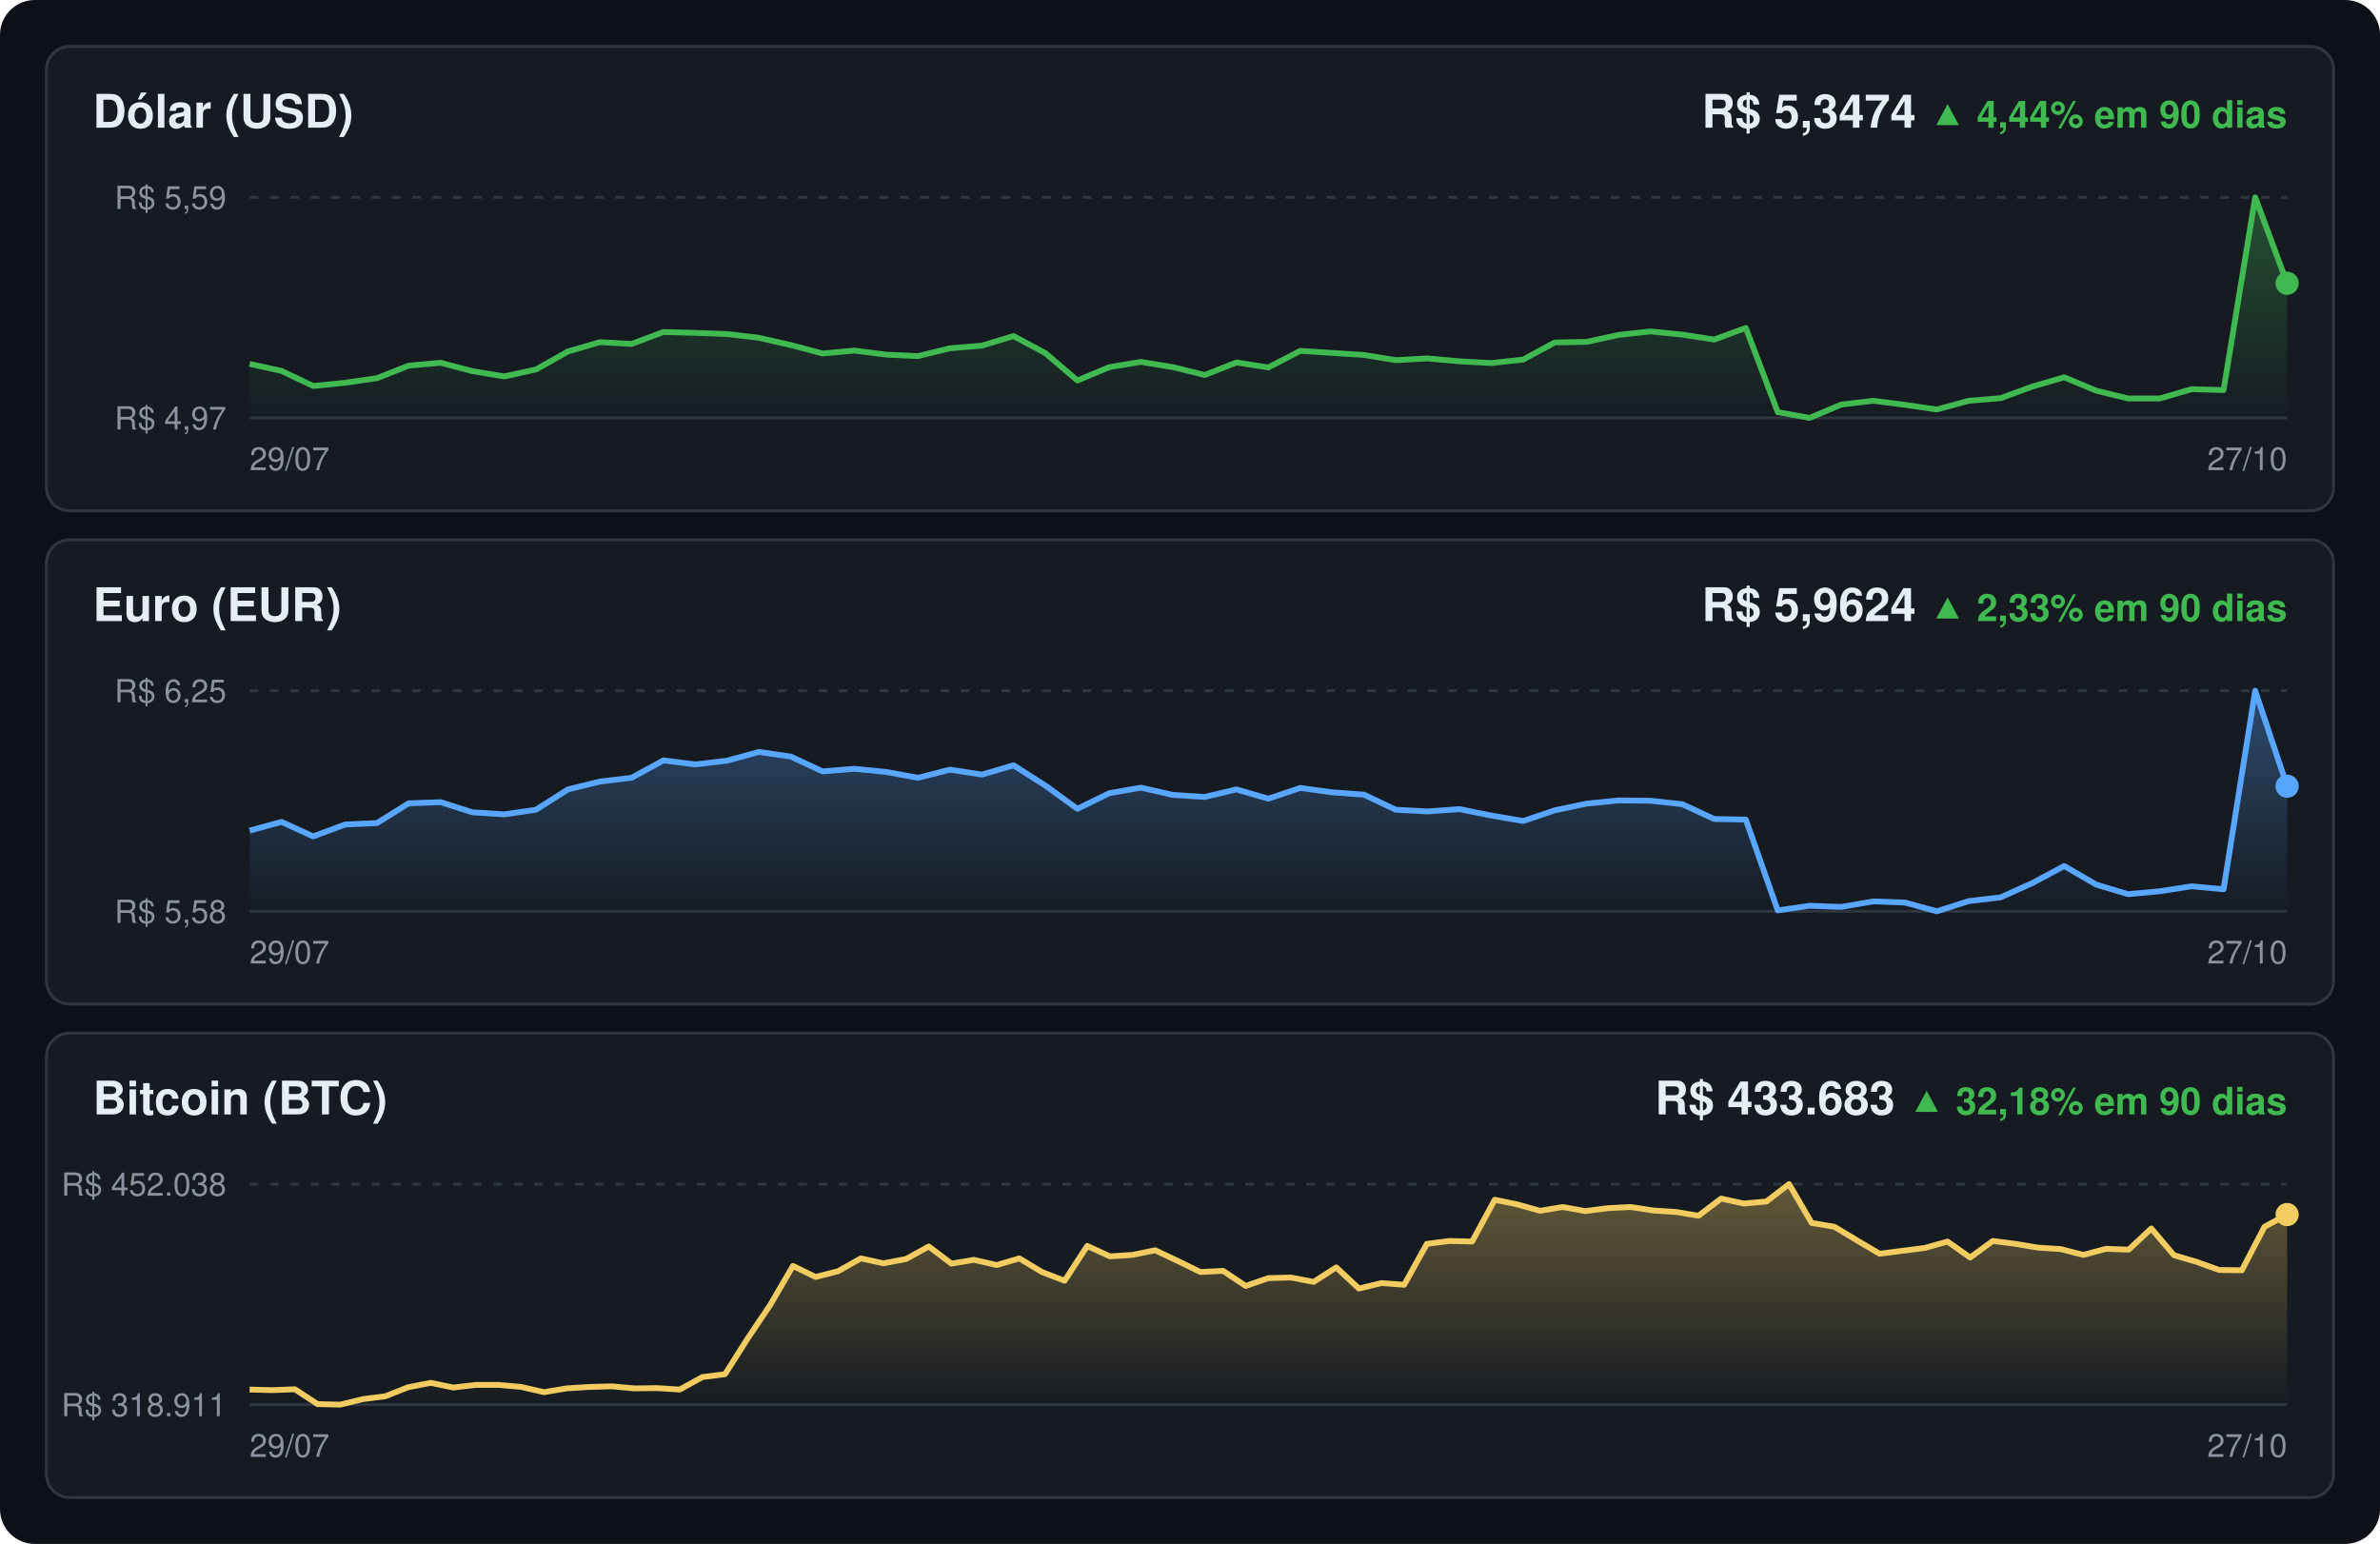
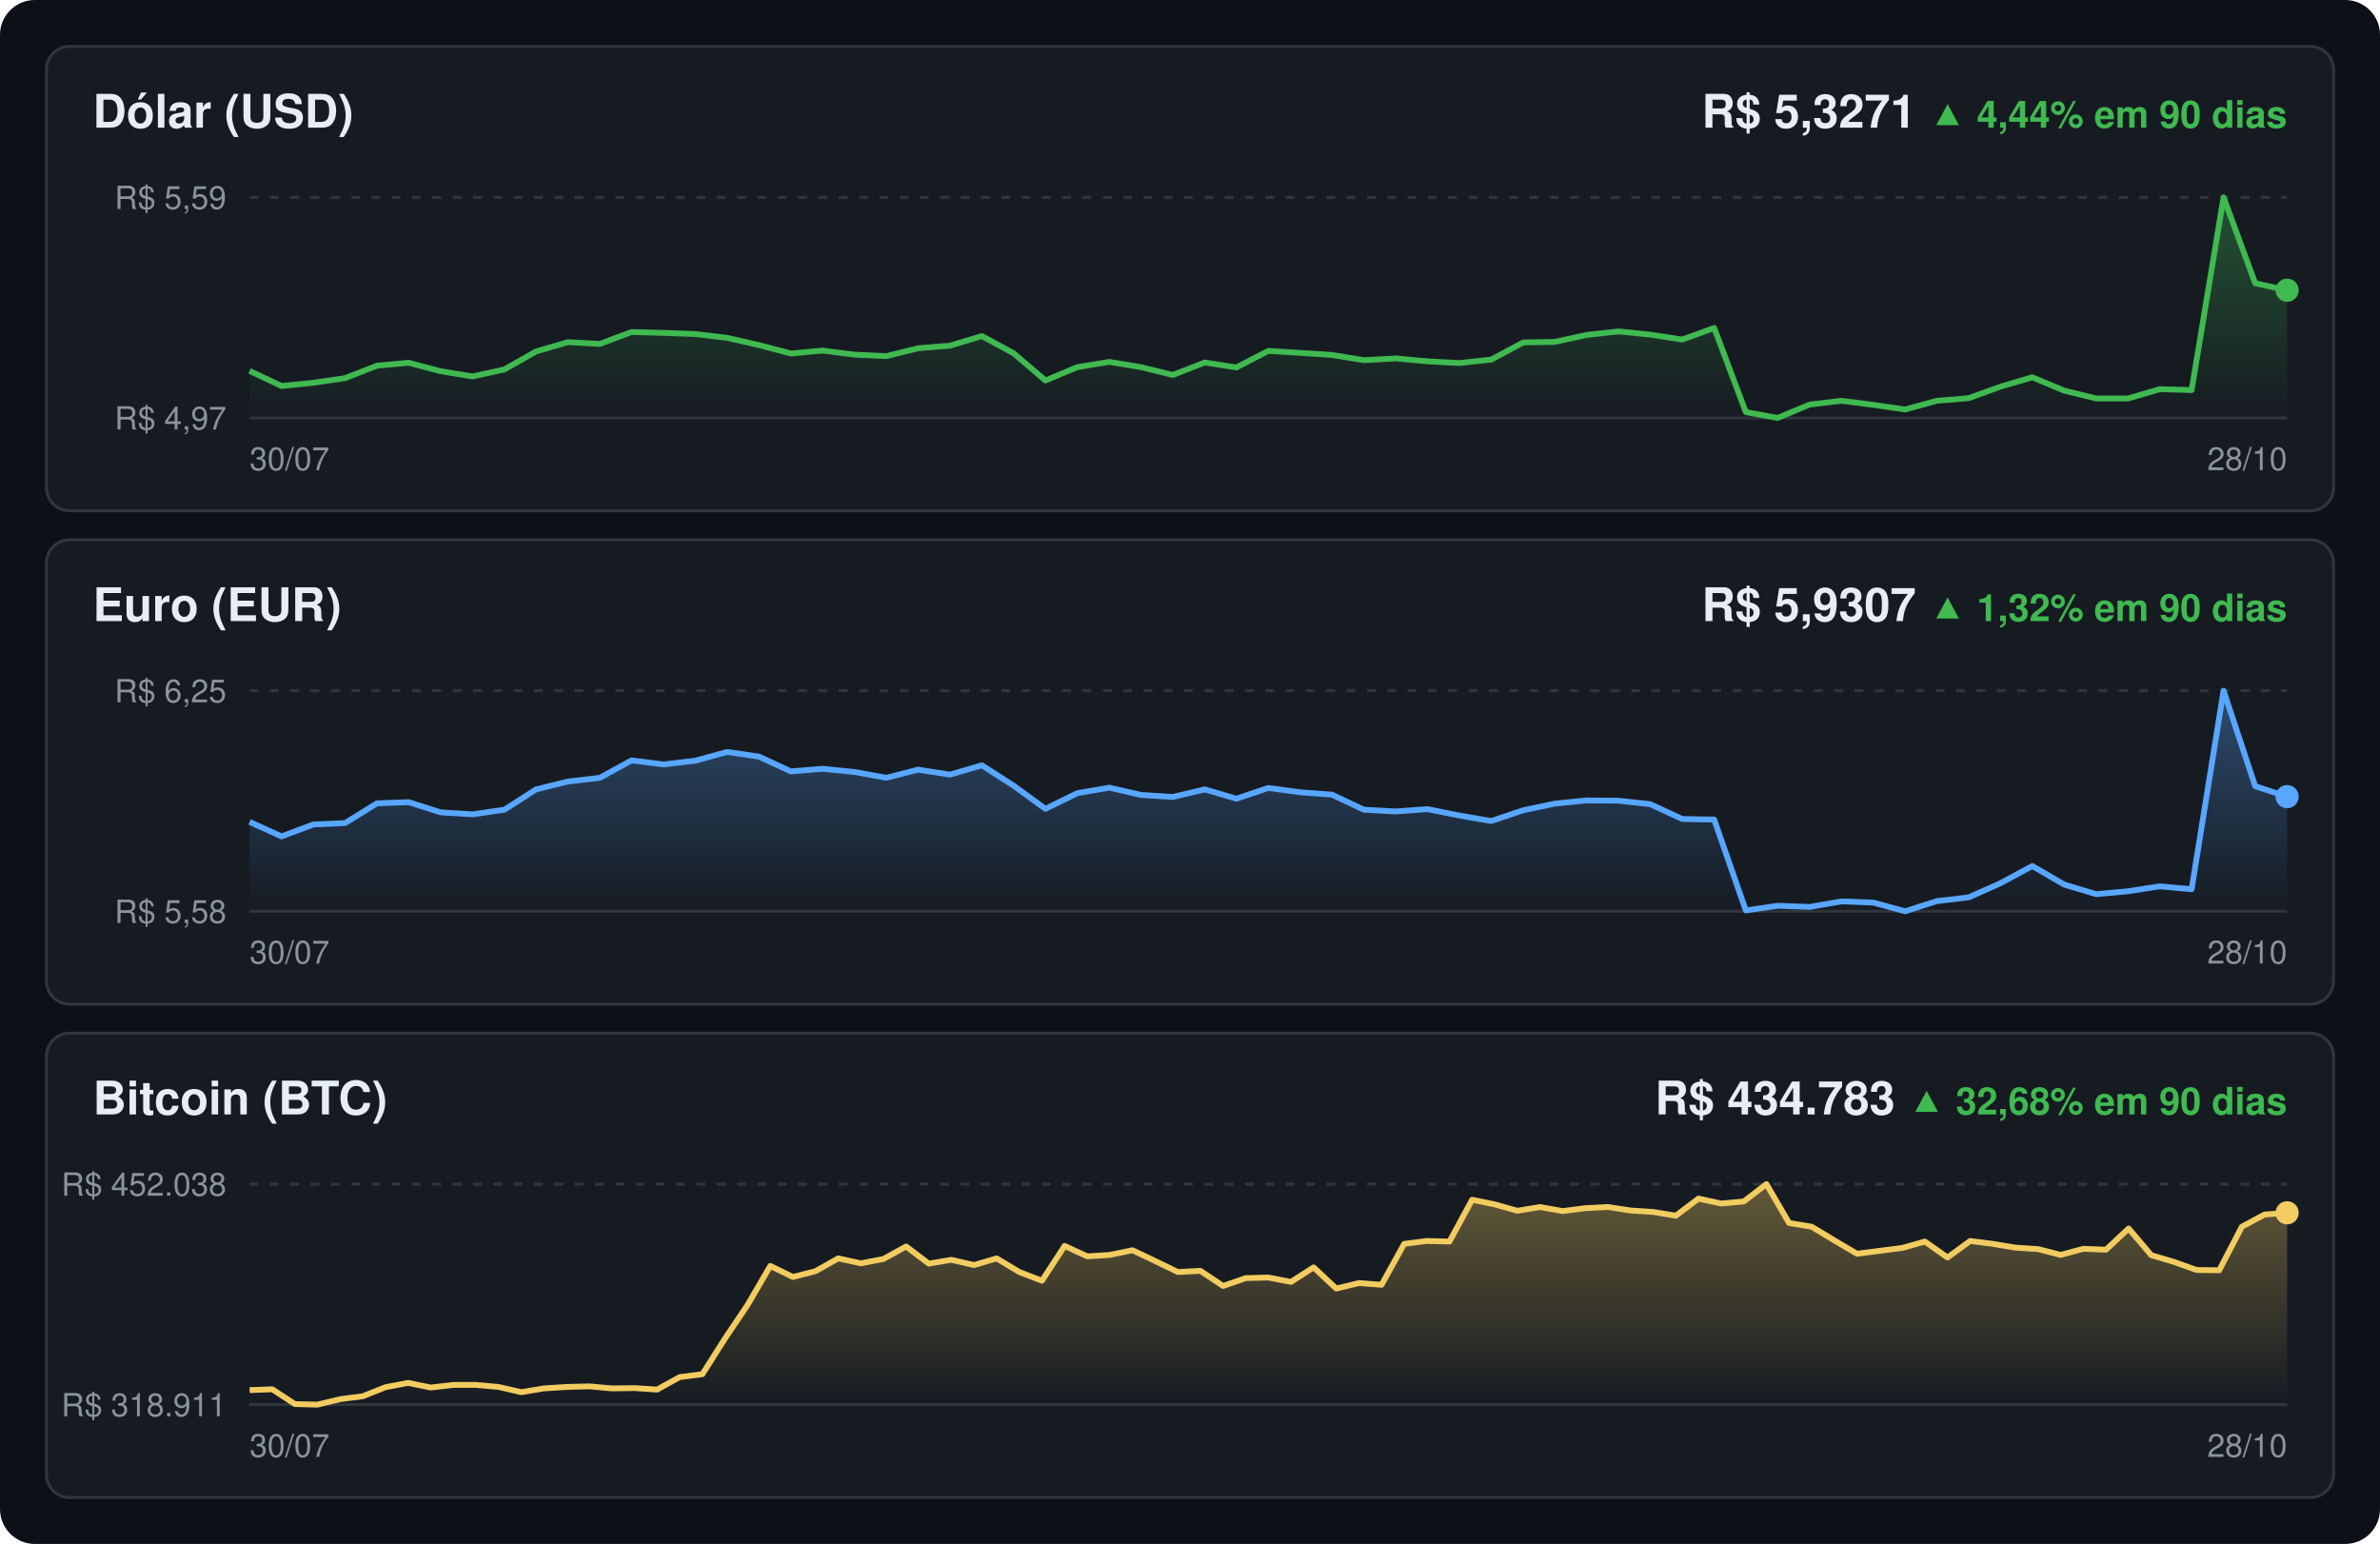
<svg xmlns="http://www.w3.org/2000/svg" viewBox="0 0 820 532" width="820" height="532">
  <defs>
    <linearGradient id="grad-usd" x1="0" y1="0" x2="0" y2="1">
      <stop offset="0" stop-color="#3fb950" stop-opacity=".35" />
      <stop offset="1" stop-color="#3fb950" stop-opacity="0" />
    </linearGradient>
    <linearGradient id="grad-eur" x1="0" y1="0" x2="0" y2="1">
      <stop offset="0" stop-color="#58a6ff" stop-opacity=".35" />
      <stop offset="1" stop-color="#58a6ff" stop-opacity="0" />
    </linearGradient>
    <linearGradient id="grad-btc" x1="0" y1="0" x2="0" y2="1">
      <stop offset="0" stop-color="#f2cc60" stop-opacity=".35" />
      <stop offset="1" stop-color="#f2cc60" stop-opacity="0" />
    </linearGradient>
  </defs>
  <style>
text{font-family:-apple-system,BlinkMacSystemFont,'Segoe UI',Helvetica,Arial,sans-serif;fill:#e6edf3}
.titulo{font-size:16px;font-weight:600}
.eixo{font-size:11px;fill:#8b949e}
</style>
  <rect width="820" height="532" rx="12" fill="#0d1117" />
  <g>
    <rect x="16" y="16" width="788" height="160" rx="8" fill="#161b22" stroke="#30363d" />
    <text x="32" y="44" class="titulo">Dólar (USD)</text>
-     <text x="788" y="44" class="titulo" text-anchor="end">R$ 5,3474
+     <text x="788" y="44" class="titulo" text-anchor="end">R$ 5,3271
    <tspan fill="#3fb950" font-size="13"> ▲ 4,44% em 90 dias</tspan>
    </text>
    <text x="78" y="72" class="eixo" text-anchor="end">R$ 5,59</text>
    <text x="78" y="148" class="eixo" text-anchor="end">R$ 4,97</text>
    <line x1="86" y1="68" x2="788" y2="68" stroke="#30363d" stroke-dasharray="3 4" />
    <line x1="86" y1="144" x2="788" y2="144" stroke="#30363d" />
-     <path d="M86.0,144 L86.0,125.4 L97.0,127.8 L107.9,133.0 L118.9,131.9 L129.9,130.3 L140.8,126.0 L151.8,125.0 L162.8,127.9 L173.8,129.7 L184.7,127.3 L195.7,121.1 L206.7,117.9 L217.6,118.5 L228.6,114.4 L239.6,114.7 L250.5,115.1 L261.5,116.4 L272.5,118.9 L283.4,121.8 L294.4,120.8 L305.4,122.2 L316.3,122.7 L327.3,120.0 L338.3,119.1 L349.2,115.8 L360.2,121.7 L371.2,131.1 L382.2,126.5 L393.1,124.7 L404.1,126.5 L415.1,129.2 L426.0,124.9 L437.0,126.6 L448.0,120.9 L458.9,121.6 L469.9,122.3 L480.9,124.1 L491.8,123.5 L502.8,124.5 L513.8,125.1 L524.8,123.9 L535.7,118.0 L546.7,117.8 L557.7,115.4 L568.6,114.2 L579.6,115.3 L590.6,117.0 L601.5,113.0 L612.5,142.0 L623.5,144.0 L634.4,139.4 L645.4,138.1 L656.4,139.5 L667.3,141.1 L678.3,138.1 L689.3,137.2 L700.2,133.2 L711.2,130.0 L722.2,134.6 L733.2,137.3 L744.1,137.3 L755.1,134.1 L766.1,134.4 L777.0,68.0 L788.0,97.6 L788.0,144 Z" fill="url(#grad-usd)" />
-     <polyline points="86.0,125.4 97.0,127.8 107.9,133.0 118.9,131.9 129.9,130.3 140.8,126.0 151.8,125.0 162.8,127.9 173.8,129.7 184.7,127.3 195.7,121.1 206.7,117.9 217.6,118.5 228.6,114.4 239.6,114.7 250.5,115.1 261.5,116.4 272.5,118.9 283.4,121.8 294.4,120.8 305.4,122.2 316.3,122.7 327.3,120.0 338.3,119.1 349.2,115.8 360.2,121.7 371.2,131.1 382.2,126.5 393.1,124.7 404.1,126.5 415.1,129.2 426.0,124.9 437.0,126.6 448.0,120.9 458.9,121.6 469.9,122.3 480.9,124.1 491.8,123.5 502.8,124.5 513.8,125.1 524.8,123.9 535.7,118.0 546.7,117.8 557.7,115.4 568.6,114.2 579.6,115.3 590.6,117.0 601.5,113.0 612.5,142.0 623.5,144.0 634.4,139.4 645.4,138.1 656.4,139.5 667.3,141.1 678.3,138.1 689.3,137.2 700.2,133.2 711.2,130.0 722.2,134.6 733.2,137.3 744.1,137.3 755.1,134.1 766.1,134.4 777.0,68.0 788.0,97.6" fill="none" stroke="#3fb950" stroke-width="2" stroke-linejoin="round" />
-     <circle cx="788.0" cy="97.6" r="4" fill="#3fb950">
+     <path d="M86.0,144 L86.0,127.8 L97.0,133.0 L107.9,131.9 L118.9,130.3 L129.9,126.0 L140.8,125.0 L151.8,127.9 L162.8,129.7 L173.8,127.3 L184.7,121.1 L195.7,117.9 L206.7,118.5 L217.6,114.4 L228.6,114.7 L239.6,115.1 L250.5,116.4 L261.5,118.9 L272.5,121.8 L283.4,120.8 L294.4,122.2 L305.4,122.7 L316.3,120.0 L327.3,119.1 L338.3,115.8 L349.2,121.7 L360.2,131.1 L371.2,126.5 L382.2,124.7 L393.1,126.5 L404.1,129.2 L415.1,124.9 L426.0,126.6 L437.0,120.9 L448.0,121.6 L458.9,122.3 L469.9,124.1 L480.9,123.5 L491.8,124.5 L502.8,125.1 L513.8,123.9 L524.8,118.0 L535.7,117.8 L546.7,115.4 L557.7,114.2 L568.6,115.3 L579.6,117.0 L590.6,113.0 L601.5,142.0 L612.5,144.0 L623.5,139.4 L634.4,138.1 L645.4,139.5 L656.4,141.1 L667.3,138.1 L678.3,137.2 L689.3,133.2 L700.2,130.0 L711.2,134.6 L722.2,137.3 L733.2,137.3 L744.1,134.1 L755.1,134.4 L766.1,68.0 L777.0,97.6 L788.0,100.0 L788.0,144 Z" fill="url(#grad-usd)" />
+     <polyline points="86.0,127.8 97.0,133.0 107.9,131.9 118.9,130.3 129.9,126.0 140.8,125.0 151.8,127.9 162.8,129.7 173.8,127.3 184.7,121.1 195.7,117.9 206.7,118.5 217.6,114.4 228.6,114.7 239.6,115.1 250.5,116.4 261.5,118.9 272.5,121.8 283.4,120.8 294.4,122.2 305.4,122.7 316.3,120.0 327.3,119.1 338.3,115.8 349.2,121.7 360.2,131.1 371.2,126.5 382.2,124.7 393.1,126.5 404.1,129.2 415.1,124.9 426.0,126.6 437.0,120.9 448.0,121.6 458.9,122.3 469.9,124.1 480.9,123.5 491.8,124.5 502.8,125.1 513.8,123.9 524.8,118.0 535.7,117.8 546.7,115.4 557.7,114.2 568.6,115.3 579.6,117.0 590.6,113.0 601.5,142.0 612.5,144.0 623.5,139.4 634.4,138.1 645.4,139.5 656.4,141.1 667.3,138.1 678.3,137.2 689.3,133.2 700.2,130.0 711.2,134.6 722.2,137.3 733.2,137.3 744.1,134.1 755.1,134.4 766.1,68.0 777.0,97.6 788.0,100.0" fill="none" stroke="#3fb950" stroke-width="2" stroke-linejoin="round" />
+     <circle cx="788.0" cy="100.0" r="4" fill="#3fb950">
      <animate attributeName="r" values="4;7;4" dur="2s" repeatCount="indefinite" />
    </circle>
-     <text x="86" y="162" class="eixo">29/07</text>
-     <text x="788" y="162" class="eixo" text-anchor="end">27/10</text>
+     <text x="86" y="162" class="eixo">30/07</text>
+     <text x="788" y="162" class="eixo" text-anchor="end">28/10</text>
  </g>
  <g>
    <rect x="16" y="186" width="788" height="160" rx="8" fill="#161b22" stroke="#30363d" />
    <text x="32" y="214" class="titulo">Euro (EUR)</text>
-     <text x="788" y="214" class="titulo" text-anchor="end">R$ 5,9624
-     <tspan fill="#3fb950" font-size="13"> ▲ 2,33% em 90 dias</tspan>
+     <text x="788" y="214" class="titulo" text-anchor="end">R$ 5,9307
+     <tspan fill="#3fb950" font-size="13"> ▲ 1,32% em 90 dias</tspan>
    </text>
    <text x="78" y="242" class="eixo" text-anchor="end">R$ 6,25</text>
    <text x="78" y="318" class="eixo" text-anchor="end">R$ 5,58</text>
    <line x1="86" y1="238" x2="788" y2="238" stroke="#30363d" stroke-dasharray="3 4" />
    <line x1="86" y1="314" x2="788" y2="314" stroke="#30363d" />
-     <path d="M86.0,314 L86.0,286.2 L97.0,283.2 L107.9,288.2 L118.9,284.1 L129.9,283.6 L140.8,276.8 L151.8,276.4 L162.8,279.9 L173.8,280.6 L184.7,279.0 L195.7,272.0 L206.7,269.3 L217.6,268.0 L228.6,262.0 L239.6,263.4 L250.5,262.1 L261.5,259.1 L272.5,260.7 L283.4,265.8 L294.4,264.9 L305.4,266.0 L316.3,268.0 L327.3,265.2 L338.3,266.9 L349.2,263.7 L360.2,270.7 L371.2,278.7 L382.2,273.3 L393.1,271.4 L404.1,273.9 L415.1,274.6 L426.0,272.0 L437.0,275.2 L448.0,271.5 L458.9,273.0 L469.9,273.8 L480.9,279.0 L491.8,279.6 L502.8,278.8 L513.8,281.0 L524.8,282.9 L535.7,279.2 L546.7,276.9 L557.7,275.8 L568.6,275.9 L579.6,277.1 L590.6,282.2 L601.5,282.4 L612.5,313.7 L623.5,312.1 L634.4,312.5 L645.4,310.6 L656.4,311.0 L667.3,314.0 L678.3,310.5 L689.3,309.2 L700.2,304.3 L711.2,298.4 L722.2,304.8 L733.2,308.1 L744.1,307.1 L755.1,305.4 L766.1,306.4 L777.0,238.0 L788.0,270.9 L788.0,314 Z" fill="url(#grad-eur)" />
-     <polyline points="86.0,286.2 97.0,283.2 107.9,288.2 118.9,284.1 129.9,283.6 140.8,276.8 151.8,276.4 162.8,279.9 173.8,280.6 184.7,279.0 195.7,272.0 206.7,269.3 217.6,268.0 228.6,262.0 239.6,263.4 250.5,262.1 261.5,259.1 272.5,260.7 283.4,265.8 294.4,264.9 305.4,266.0 316.3,268.0 327.3,265.2 338.3,266.9 349.2,263.7 360.2,270.7 371.2,278.7 382.2,273.3 393.1,271.4 404.1,273.9 415.1,274.6 426.0,272.0 437.0,275.2 448.0,271.5 458.9,273.0 469.9,273.8 480.9,279.0 491.8,279.6 502.8,278.8 513.8,281.0 524.8,282.9 535.7,279.2 546.7,276.9 557.7,275.8 568.6,275.9 579.6,277.1 590.6,282.2 601.5,282.4 612.5,313.7 623.5,312.1 634.4,312.5 645.4,310.6 656.4,311.0 667.3,314.0 678.3,310.5 689.3,309.2 700.2,304.3 711.2,298.4 722.2,304.8 733.2,308.1 744.1,307.1 755.1,305.4 766.1,306.4 777.0,238.0 788.0,270.9" fill="none" stroke="#58a6ff" stroke-width="2" stroke-linejoin="round" />
-     <circle cx="788.0" cy="270.9" r="4" fill="#58a6ff">
+     <path d="M86.0,314 L86.0,283.2 L97.0,288.2 L107.9,284.1 L118.9,283.6 L129.9,276.8 L140.8,276.4 L151.8,279.9 L162.8,280.6 L173.8,279.0 L184.7,272.0 L195.7,269.3 L206.7,268.0 L217.6,262.0 L228.6,263.4 L239.6,262.1 L250.5,259.1 L261.5,260.7 L272.5,265.8 L283.4,264.9 L294.4,266.0 L305.4,268.0 L316.3,265.2 L327.3,266.9 L338.3,263.7 L349.2,270.7 L360.2,278.7 L371.2,273.3 L382.2,271.4 L393.1,273.9 L404.1,274.6 L415.1,272.0 L426.0,275.2 L437.0,271.5 L448.0,273.0 L458.9,273.8 L469.9,279.0 L480.9,279.6 L491.8,278.8 L502.8,281.0 L513.8,282.9 L524.8,279.2 L535.7,276.9 L546.7,275.8 L557.7,275.9 L568.6,277.1 L579.6,282.2 L590.6,282.4 L601.5,313.7 L612.5,312.1 L623.5,312.5 L634.4,310.6 L645.4,311.0 L656.4,314.0 L667.3,310.5 L678.3,309.2 L689.3,304.3 L700.2,298.4 L711.2,304.8 L722.2,308.1 L733.2,307.1 L744.1,305.4 L755.1,306.4 L766.1,238.0 L777.0,270.9 L788.0,274.5 L788.0,314 Z" fill="url(#grad-eur)" />
+     <polyline points="86.0,283.2 97.0,288.2 107.9,284.1 118.9,283.6 129.9,276.8 140.8,276.4 151.8,279.9 162.8,280.6 173.8,279.0 184.7,272.0 195.7,269.3 206.7,268.0 217.6,262.0 228.6,263.4 239.6,262.1 250.5,259.1 261.5,260.7 272.5,265.8 283.4,264.9 294.4,266.0 305.4,268.0 316.3,265.2 327.3,266.9 338.3,263.7 349.2,270.7 360.2,278.7 371.2,273.3 382.2,271.4 393.1,273.9 404.1,274.6 415.1,272.0 426.0,275.2 437.0,271.5 448.0,273.0 458.9,273.8 469.9,279.0 480.9,279.6 491.8,278.8 502.8,281.0 513.8,282.9 524.8,279.2 535.7,276.9 546.7,275.8 557.7,275.9 568.6,277.1 579.6,282.2 590.6,282.4 601.5,313.7 612.5,312.1 623.5,312.5 634.4,310.6 645.4,311.0 656.4,314.0 667.3,310.5 678.3,309.2 689.3,304.3 700.2,298.4 711.2,304.8 722.2,308.1 733.2,307.1 744.1,305.4 755.1,306.4 766.1,238.0 777.0,270.9 788.0,274.5" fill="none" stroke="#58a6ff" stroke-width="2" stroke-linejoin="round" />
+     <circle cx="788.0" cy="274.5" r="4" fill="#58a6ff">
      <animate attributeName="r" values="4;7;4" dur="2s" repeatCount="indefinite" />
    </circle>
-     <text x="86" y="332" class="eixo">29/07</text>
-     <text x="788" y="332" class="eixo" text-anchor="end">27/10</text>
+     <text x="86" y="332" class="eixo">30/07</text>
+     <text x="788" y="332" class="eixo" text-anchor="end">28/10</text>
  </g>
  <g>
    <rect x="16" y="356" width="788" height="160" rx="8" fill="#161b22" stroke="#30363d" />
    <text x="32" y="384" class="titulo">Bitcoin (BTC)</text>
-     <text x="788" y="384" class="titulo" text-anchor="end">R$ 433.683
-     <tspan fill="#3fb950" font-size="13"> ▲ 32,18% em 90 dias</tspan>
+     <text x="788" y="384" class="titulo" text-anchor="end">R$ 434.783
+     <tspan fill="#3fb950" font-size="13"> ▲ 32,68% em 90 dias</tspan>
    </text>
    <text x="78" y="412" class="eixo" text-anchor="end">R$ 452.038</text>
    <text x="78" y="488" class="eixo" text-anchor="end">R$ 318.911</text>
    <line x1="86" y1="408" x2="788" y2="408" stroke="#30363d" stroke-dasharray="3 4" />
    <line x1="86" y1="484" x2="788" y2="484" stroke="#30363d" />
-     <path d="M86.0,484 L86.0,478.8 L93.8,479.0 L101.6,478.7 L109.4,483.8 L117.2,484.0 L125.0,482.1 L132.8,481.1 L140.6,478.0 L148.4,476.5 L156.2,478.1 L164.0,477.2 L171.8,477.2 L179.6,477.9 L187.4,479.7 L195.2,478.4 L203.0,477.9 L210.8,477.7 L218.6,478.4 L226.4,478.3 L234.2,478.8 L242.0,474.5 L249.8,473.5 L257.6,461.2 L265.4,449.6 L273.2,436.2 L281.0,440.0 L288.8,438.0 L296.6,433.6 L304.4,435.3 L312.2,433.8 L320.0,429.5 L327.8,435.4 L335.6,434.1 L343.4,435.9 L351.2,433.6 L359.0,438.3 L366.8,441.3 L374.6,429.3 L382.4,432.9 L390.2,432.4 L398.0,430.8 L405.8,434.5 L413.6,438.3 L421.4,437.9 L429.2,443.1 L437.0,440.4 L444.8,440.2 L452.6,441.7 L460.4,436.7 L468.2,444.0 L476.0,442.1 L483.8,442.7 L491.6,428.6 L499.4,427.6 L507.2,427.8 L515.0,413.4 L522.8,415.0 L530.6,417.2 L538.4,415.9 L546.2,417.3 L554.0,416.3 L561.8,415.9 L569.6,417.1 L577.4,417.6 L585.2,418.9 L593.0,413.0 L600.8,414.7 L608.6,414.0 L616.4,408.0 L624.2,421.4 L632.0,422.7 L639.8,427.4 L647.6,432.0 L655.4,431.0 L663.2,430.0 L671.0,427.8 L678.8,433.3 L686.6,427.6 L694.4,428.6 L702.2,429.9 L710.0,430.4 L717.8,432.4 L725.6,430.3 L733.4,430.6 L741.2,423.3 L749.0,432.5 L756.8,434.8 L764.6,437.6 L772.4,437.7 L780.2,422.7 L788.0,418.5 L788.0,484 Z" fill="url(#grad-btc)" />
-     <polyline points="86.0,478.8 93.8,479.0 101.6,478.7 109.4,483.8 117.2,484.0 125.0,482.1 132.8,481.1 140.6,478.0 148.4,476.5 156.2,478.1 164.0,477.2 171.8,477.2 179.6,477.9 187.4,479.7 195.2,478.4 203.0,477.9 210.8,477.7 218.6,478.4 226.4,478.3 234.2,478.8 242.0,474.5 249.8,473.5 257.6,461.2 265.4,449.6 273.2,436.2 281.0,440.0 288.8,438.0 296.6,433.6 304.4,435.3 312.2,433.8 320.0,429.5 327.8,435.4 335.6,434.1 343.4,435.9 351.2,433.6 359.0,438.3 366.8,441.3 374.6,429.3 382.4,432.9 390.2,432.4 398.0,430.8 405.8,434.5 413.6,438.3 421.4,437.9 429.2,443.1 437.0,440.4 444.8,440.2 452.6,441.7 460.4,436.7 468.2,444.0 476.0,442.1 483.8,442.7 491.6,428.6 499.4,427.6 507.2,427.8 515.0,413.4 522.8,415.0 530.6,417.2 538.4,415.9 546.2,417.3 554.0,416.3 561.8,415.9 569.6,417.1 577.4,417.6 585.2,418.9 593.0,413.0 600.8,414.7 608.6,414.0 616.4,408.0 624.2,421.4 632.0,422.7 639.8,427.4 647.6,432.0 655.4,431.0 663.2,430.0 671.0,427.8 678.8,433.3 686.6,427.6 694.4,428.6 702.2,429.9 710.0,430.4 717.8,432.4 725.6,430.3 733.4,430.6 741.2,423.3 749.0,432.5 756.8,434.8 764.6,437.6 772.4,437.7 780.2,422.7 788.0,418.5" fill="none" stroke="#f2cc60" stroke-width="2" stroke-linejoin="round" />
-     <circle cx="788.0" cy="418.5" r="4" fill="#f2cc60">
+     <path d="M86.0,484 L86.0,479.0 L93.8,478.7 L101.6,483.8 L109.4,484.0 L117.2,482.1 L125.0,481.1 L132.8,478.0 L140.6,476.5 L148.4,478.1 L156.2,477.2 L164.0,477.2 L171.8,477.9 L179.6,479.7 L187.4,478.4 L195.2,477.9 L203.0,477.7 L210.8,478.4 L218.6,478.3 L226.4,478.8 L234.2,474.5 L242.0,473.5 L249.8,461.2 L257.6,449.6 L265.4,436.2 L273.2,440.0 L281.0,438.0 L288.8,433.6 L296.6,435.3 L304.4,433.8 L312.2,429.5 L320.0,435.4 L327.8,434.1 L335.6,435.9 L343.4,433.6 L351.2,438.3 L359.0,441.3 L366.8,429.3 L374.6,432.9 L382.4,432.4 L390.2,430.8 L398.0,434.5 L405.8,438.3 L413.6,437.9 L421.4,443.1 L429.2,440.4 L437.0,440.2 L444.8,441.7 L452.6,436.7 L460.4,444.0 L468.2,442.1 L476.0,442.7 L483.8,428.6 L491.6,427.6 L499.4,427.8 L507.2,413.4 L515.0,415.0 L522.8,417.2 L530.6,415.9 L538.4,417.3 L546.2,416.3 L554.0,415.9 L561.8,417.1 L569.6,417.6 L577.4,418.9 L585.2,413.0 L593.0,414.7 L600.8,414.0 L608.6,408.0 L616.4,421.4 L624.2,422.7 L632.0,427.4 L639.8,432.0 L647.6,431.0 L655.4,430.0 L663.2,427.8 L671.0,433.3 L678.8,427.6 L686.6,428.6 L694.4,429.9 L702.2,430.4 L710.0,432.4 L717.8,430.3 L725.6,430.6 L733.4,423.3 L741.2,432.5 L749.0,434.8 L756.8,437.6 L764.6,437.7 L772.4,422.7 L780.2,418.5 L788.0,417.9 L788.0,484 Z" fill="url(#grad-btc)" />
+     <polyline points="86.0,479.0 93.8,478.7 101.6,483.8 109.4,484.0 117.2,482.1 125.0,481.1 132.8,478.0 140.6,476.5 148.4,478.1 156.2,477.2 164.0,477.2 171.8,477.9 179.6,479.7 187.4,478.4 195.2,477.9 203.0,477.7 210.8,478.4 218.6,478.3 226.4,478.8 234.2,474.5 242.0,473.5 249.8,461.2 257.6,449.6 265.4,436.2 273.2,440.0 281.0,438.0 288.8,433.6 296.6,435.3 304.4,433.8 312.2,429.5 320.0,435.4 327.8,434.1 335.6,435.9 343.4,433.6 351.2,438.3 359.0,441.3 366.8,429.3 374.6,432.9 382.4,432.4 390.2,430.8 398.0,434.5 405.8,438.3 413.6,437.9 421.4,443.1 429.2,440.4 437.0,440.2 444.8,441.7 452.6,436.7 460.4,444.0 468.2,442.1 476.0,442.7 483.8,428.6 491.6,427.6 499.4,427.8 507.2,413.4 515.0,415.0 522.8,417.2 530.6,415.9 538.4,417.3 546.2,416.3 554.0,415.9 561.8,417.1 569.6,417.6 577.4,418.9 585.2,413.0 593.0,414.7 600.8,414.0 608.6,408.0 616.4,421.4 624.2,422.7 632.0,427.4 639.8,432.0 647.6,431.0 655.4,430.0 663.2,427.8 671.0,433.3 678.8,427.6 686.6,428.6 694.4,429.9 702.2,430.4 710.0,432.4 717.8,430.3 725.6,430.6 733.4,423.3 741.2,432.5 749.0,434.8 756.8,437.6 764.6,437.7 772.4,422.7 780.2,418.5 788.0,417.9" fill="none" stroke="#f2cc60" stroke-width="2" stroke-linejoin="round" />
+     <circle cx="788.0" cy="417.9" r="4" fill="#f2cc60">
      <animate attributeName="r" values="4;7;4" dur="2s" repeatCount="indefinite" />
    </circle>
-     <text x="86" y="502" class="eixo">29/07</text>
-     <text x="788" y="502" class="eixo" text-anchor="end">27/10</text>
+     <text x="86" y="502" class="eixo">30/07</text>
+     <text x="788" y="502" class="eixo" text-anchor="end">28/10</text>
  </g>
</svg>
